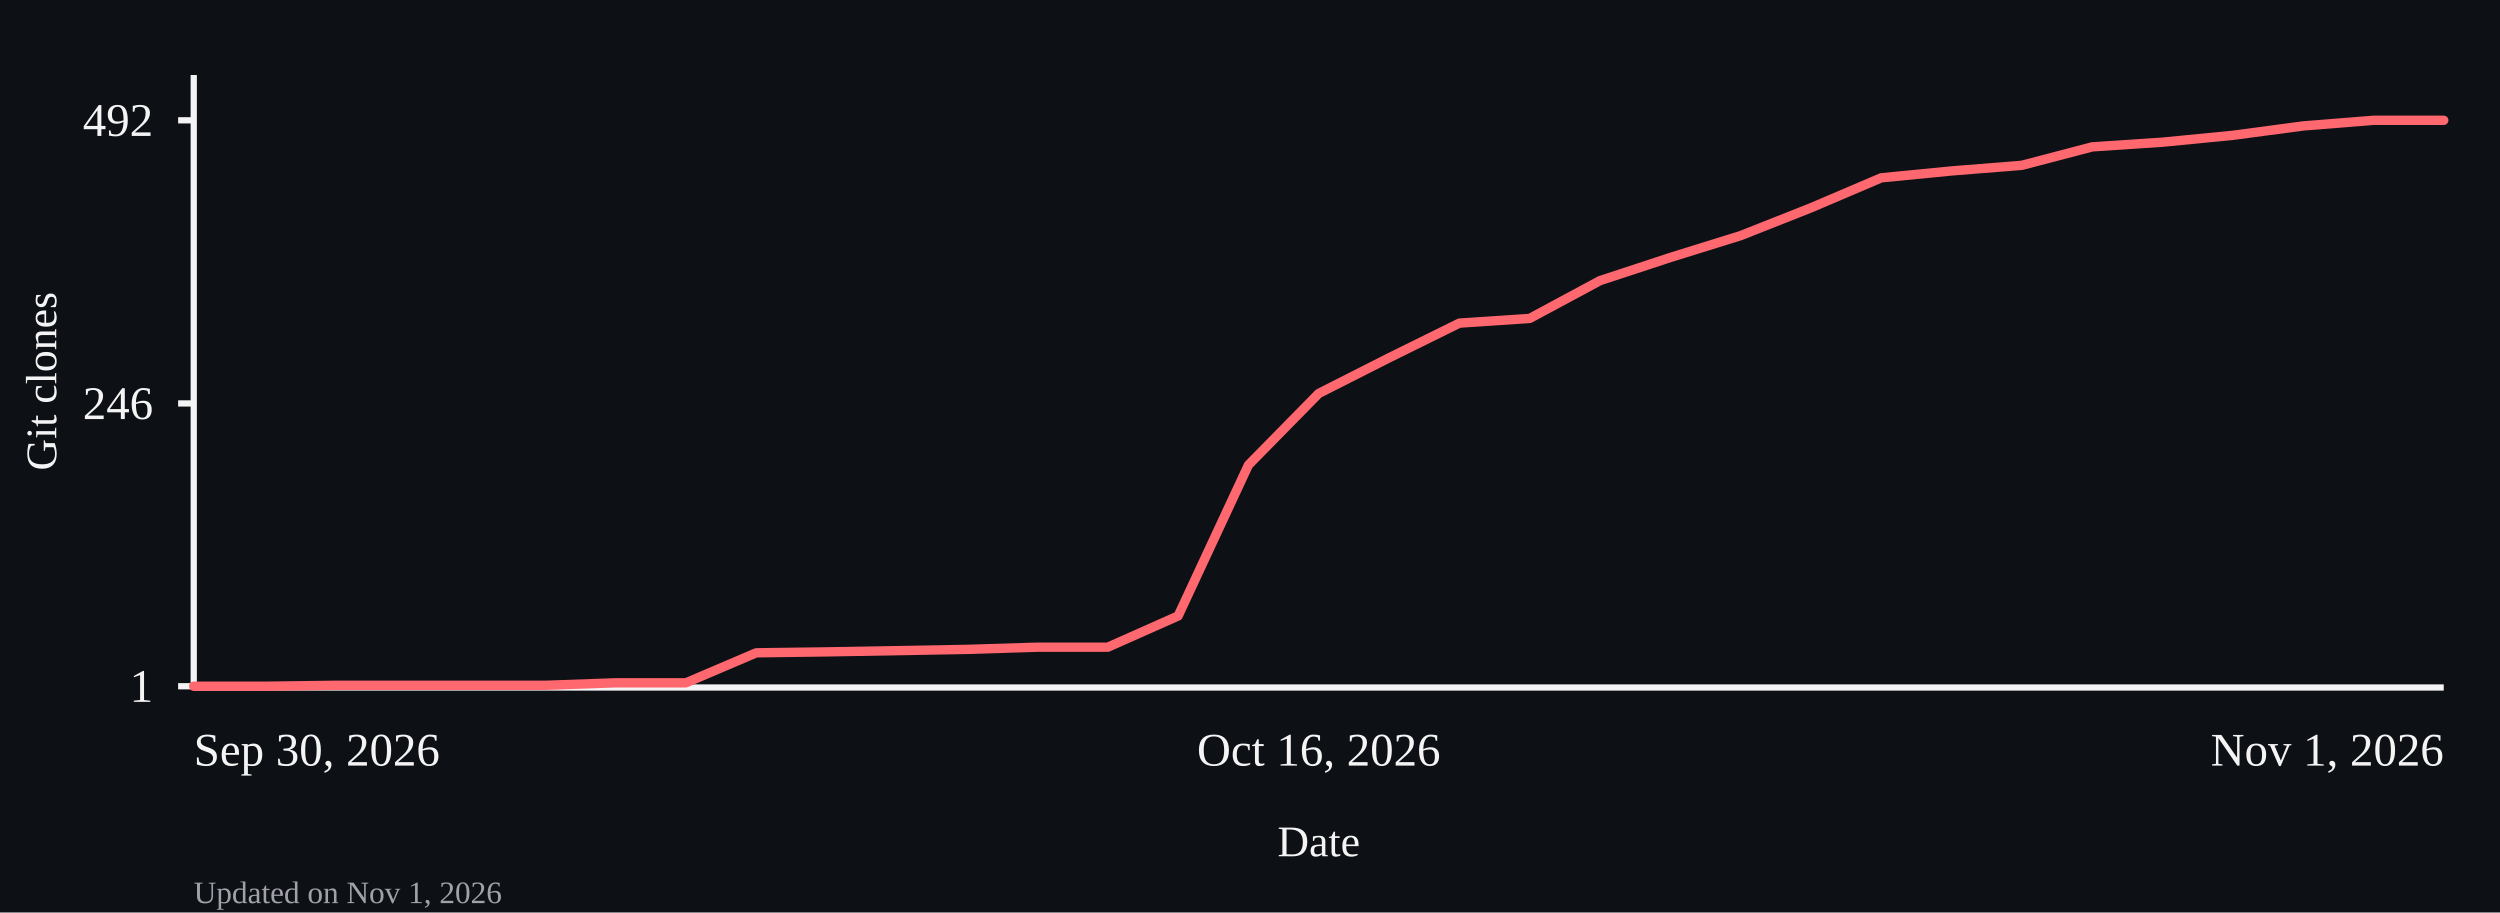
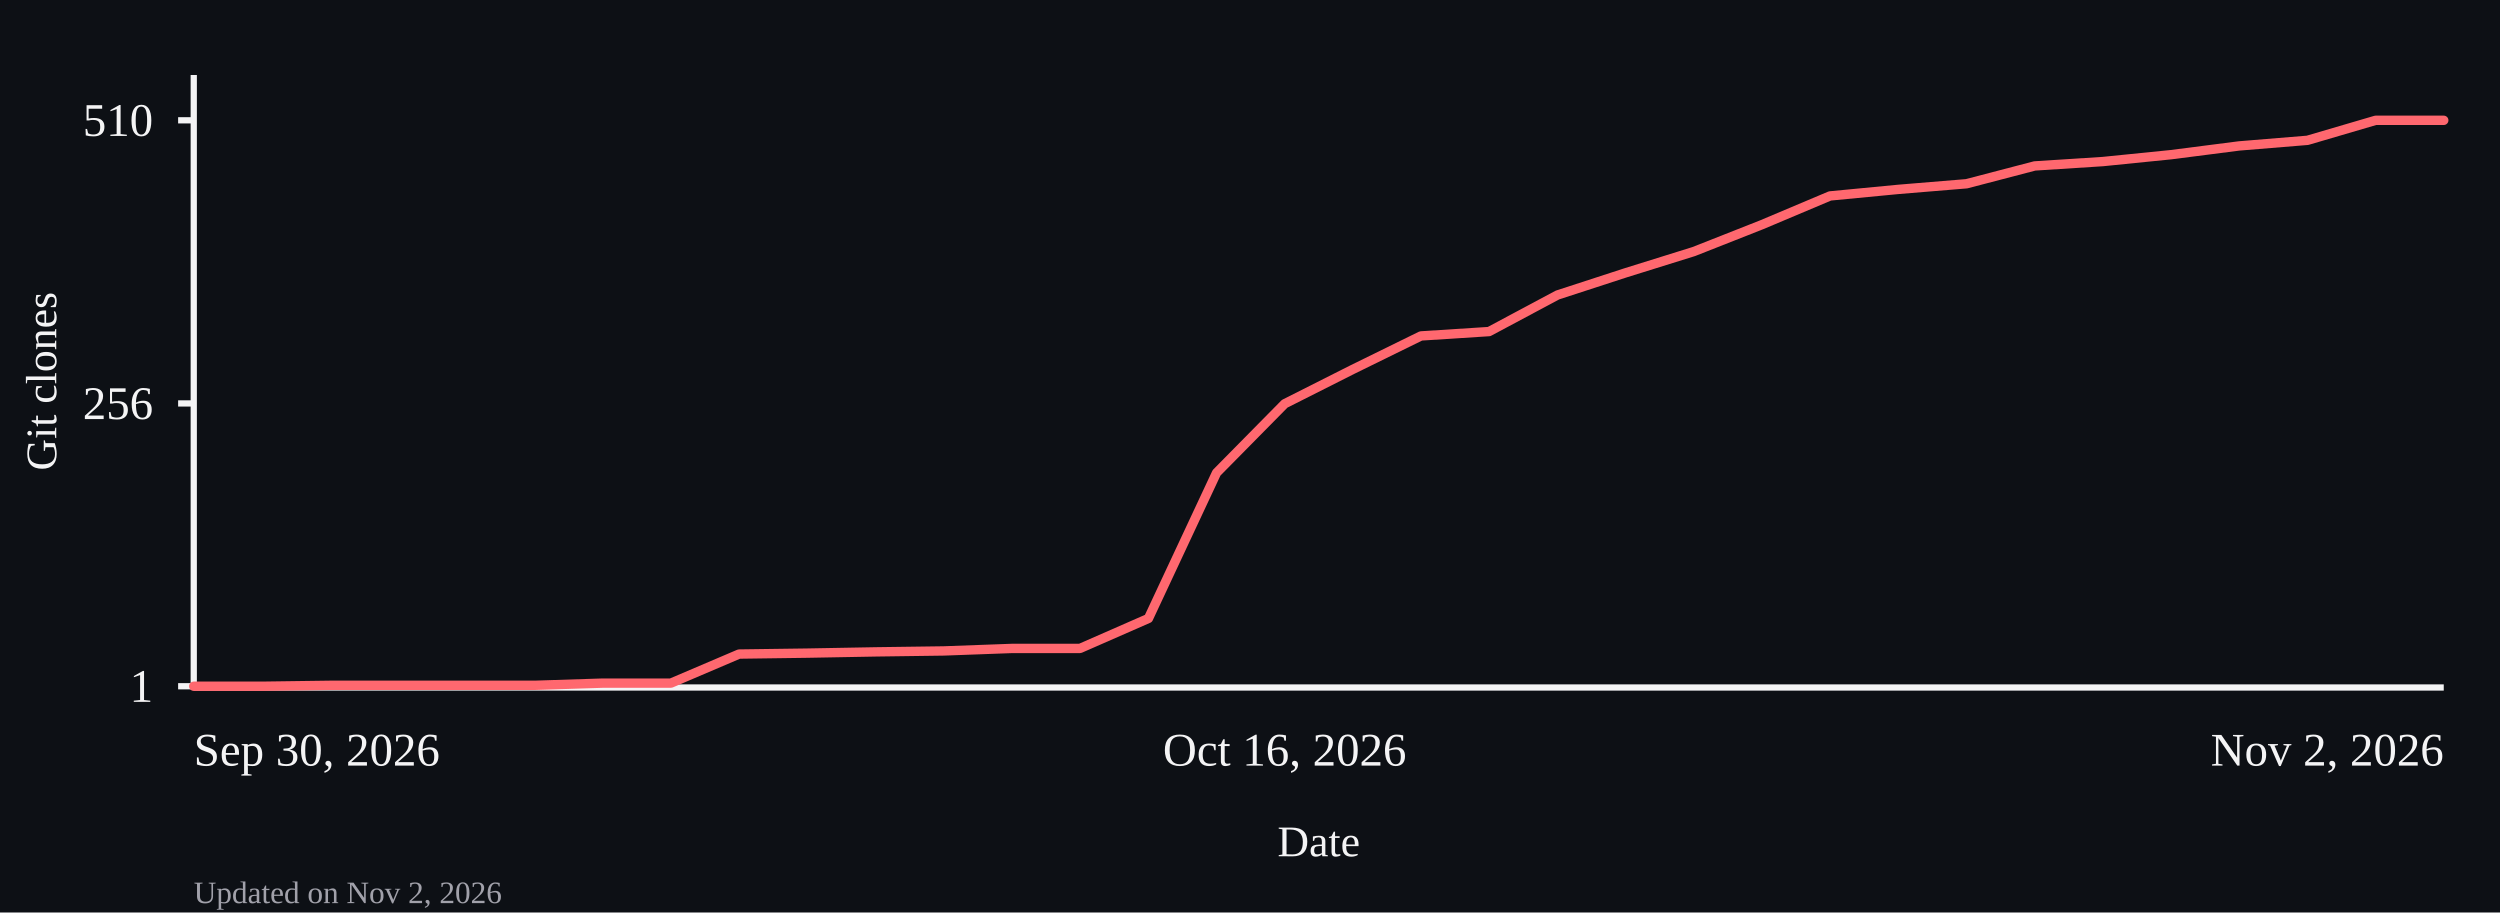
<svg xmlns="http://www.w3.org/2000/svg" width="800" height="292" viewBox="0 0 800 292" role="img" aria-labelledby="title desc">
  <rect width="800" height="292" fill="#0d1015" />
  <line x1="57" y1="38.5" x2="62" y2="38.5" stroke="#f4f4f5" stroke-width="2" />
-   <text x="49" y="43.5" text-anchor="end" fill="#f4f4f5" font-size="15">492</text>
+   <text x="49" y="43.5" text-anchor="end" fill="#f4f4f5" font-size="15">510</text>
  <line x1="57" y1="129.1" x2="62" y2="129.1" stroke="#f4f4f5" stroke-width="2" />
-   <text x="49" y="134.1" text-anchor="end" fill="#f4f4f5" font-size="15">246</text>
+   <text x="49" y="134.1" text-anchor="end" fill="#f4f4f5" font-size="15">256</text>
  <line x1="57" y1="219.6" x2="62" y2="219.6" stroke="#f4f4f5" stroke-width="2" />
  <text x="49" y="224.6" text-anchor="end" fill="#f4f4f5" font-size="15">1</text>
  <line x1="62" y1="24" x2="62" y2="220" stroke="#f4f4f5" stroke-width="2" />
  <line x1="62" y1="220" x2="782" y2="220" stroke="#f4f4f5" stroke-width="2" />
-   <path d="M62.0 219.6 L84.5 219.6 L107.0 219.3 L129.5 219.3 L152.0 219.3 L174.5 219.3 L197.0 218.5 L219.5 218.5 L242.0 208.9 L264.5 208.6 L287.0 208.2 L309.5 207.8 L332.0 207.1 L354.5 207.1 L377.0 197.1 L399.5 148.8 L422.0 125.9 L444.5 114.5 L467.0 103.4 L489.5 101.9 L512.0 89.8 L534.5 82.4 L557.0 75.4 L579.5 66.5 L602.0 56.9 L624.5 54.7 L647.0 52.9 L669.5 47.0 L692.0 45.5 L714.5 43.3 L737.0 40.3 L759.5 38.5 L782.0 38.5" fill="none" stroke="#ff686f" stroke-width="3" stroke-linecap="round" stroke-linejoin="round" />
+   <path d="M62.0 219.6 L83.8 219.6 L105.6 219.3 L127.5 219.3 L149.3 219.3 L171.1 219.3 L192.9 218.6 L214.7 218.6 L236.5 209.3 L258.4 209.0 L280.2 208.6 L302.0 208.3 L323.8 207.5 L345.6 207.5 L367.5 197.9 L389.3 151.3 L411.1 129.2 L432.9 118.2 L454.7 107.5 L476.5 106.1 L498.4 94.4 L520.2 87.3 L542.0 80.5 L563.8 71.9 L585.6 62.7 L607.5 60.6 L629.3 58.8 L651.1 53.1 L672.9 51.7 L694.7 49.5 L716.5 46.7 L738.4 44.9 L760.2 38.5 L782.0 38.5" fill="none" stroke="#ff686f" stroke-width="3" stroke-linecap="round" stroke-linejoin="round" />
  <text x="62.0" y="245" text-anchor="start" fill="#f4f4f5" font-size="15">Sep 30, 2026</text>
-   <text x="422.0" y="245" text-anchor="middle" fill="#f4f4f5" font-size="15">Oct 16, 2026</text>
-   <text x="782.0" y="245" text-anchor="end" fill="#f4f4f5" font-size="15">Nov 1, 2026</text>
+   <text x="411.1" y="245" text-anchor="middle" fill="#f4f4f5" font-size="15">Oct 16, 2026</text>
+   <text x="782.0" y="245" text-anchor="end" fill="#f4f4f5" font-size="15">Nov 2, 2026</text>
  <text x="422.0" y="274" text-anchor="middle" fill="#f4f4f5" font-size="14">Date</text>
  <text x="18" y="122.0" transform="rotate(-90 18 122.0)" text-anchor="middle" fill="#f4f4f5" font-size="14">Git clones</text>
-   <text x="62" y="289" fill="#a1a1aa" font-size="10">Updated on Nov 1, 2026</text>
+   <text x="62" y="289" fill="#a1a1aa" font-size="10">Updated on Nov 2, 2026</text>
</svg>
